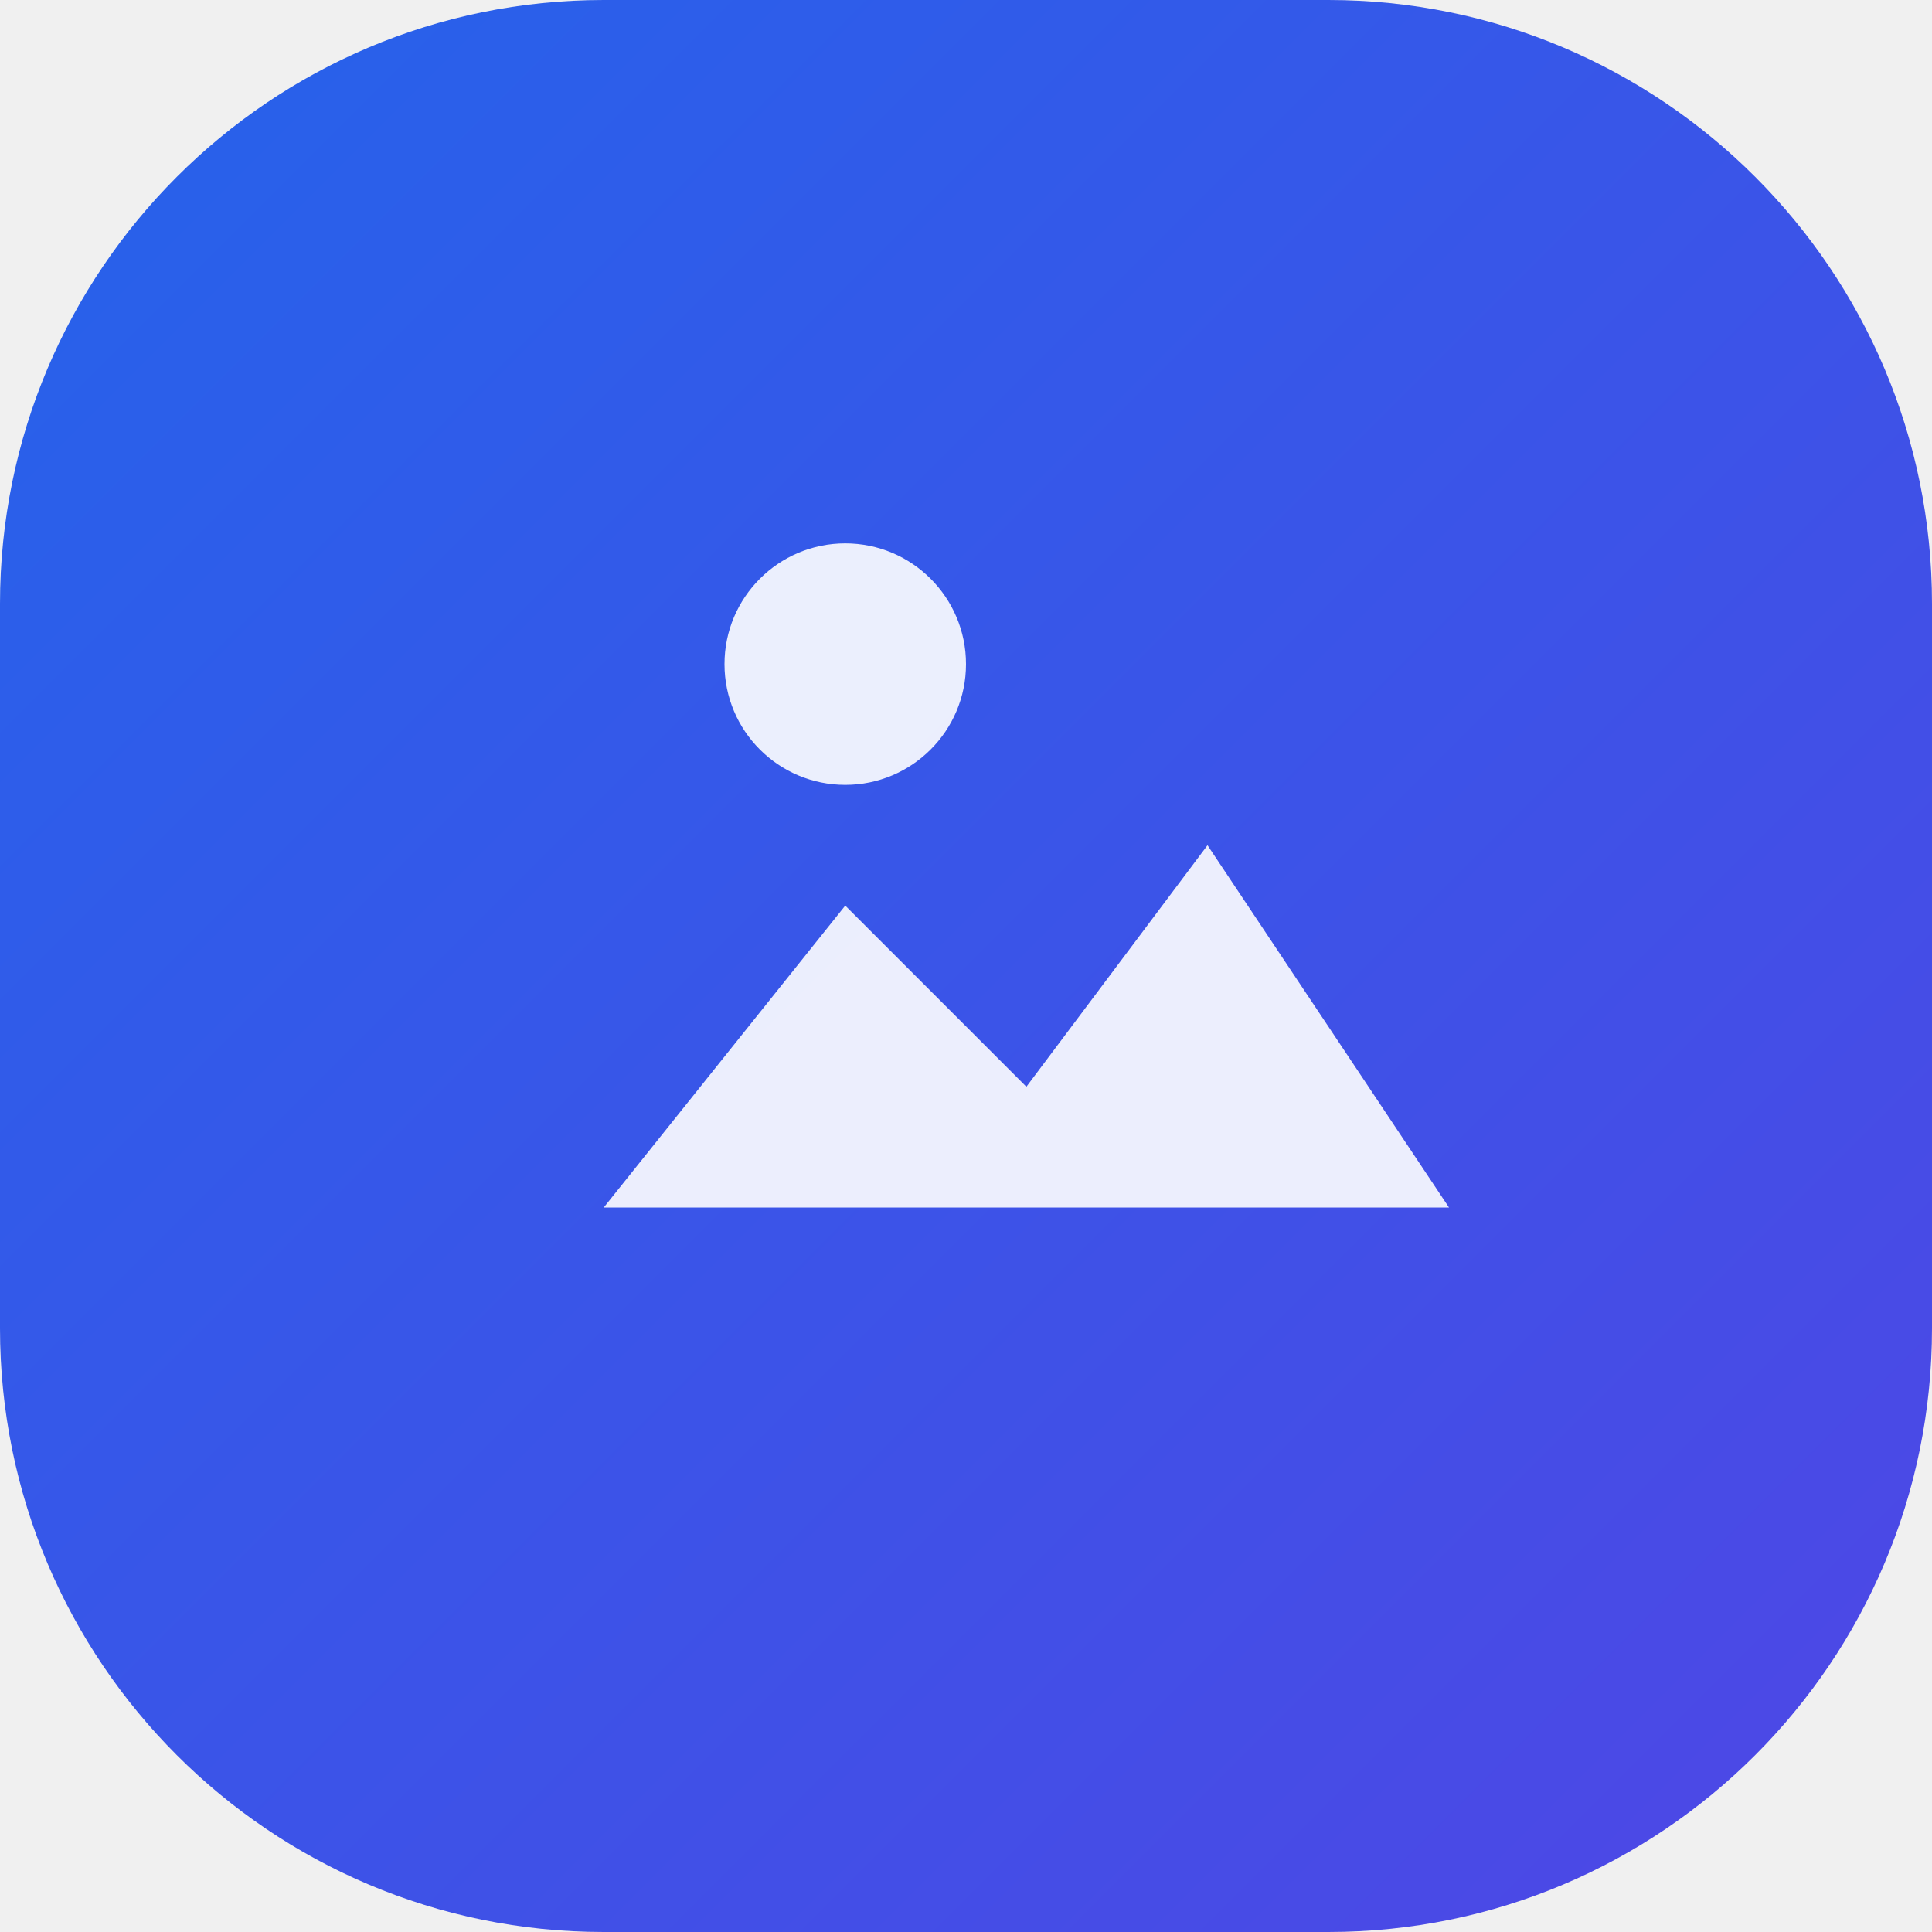
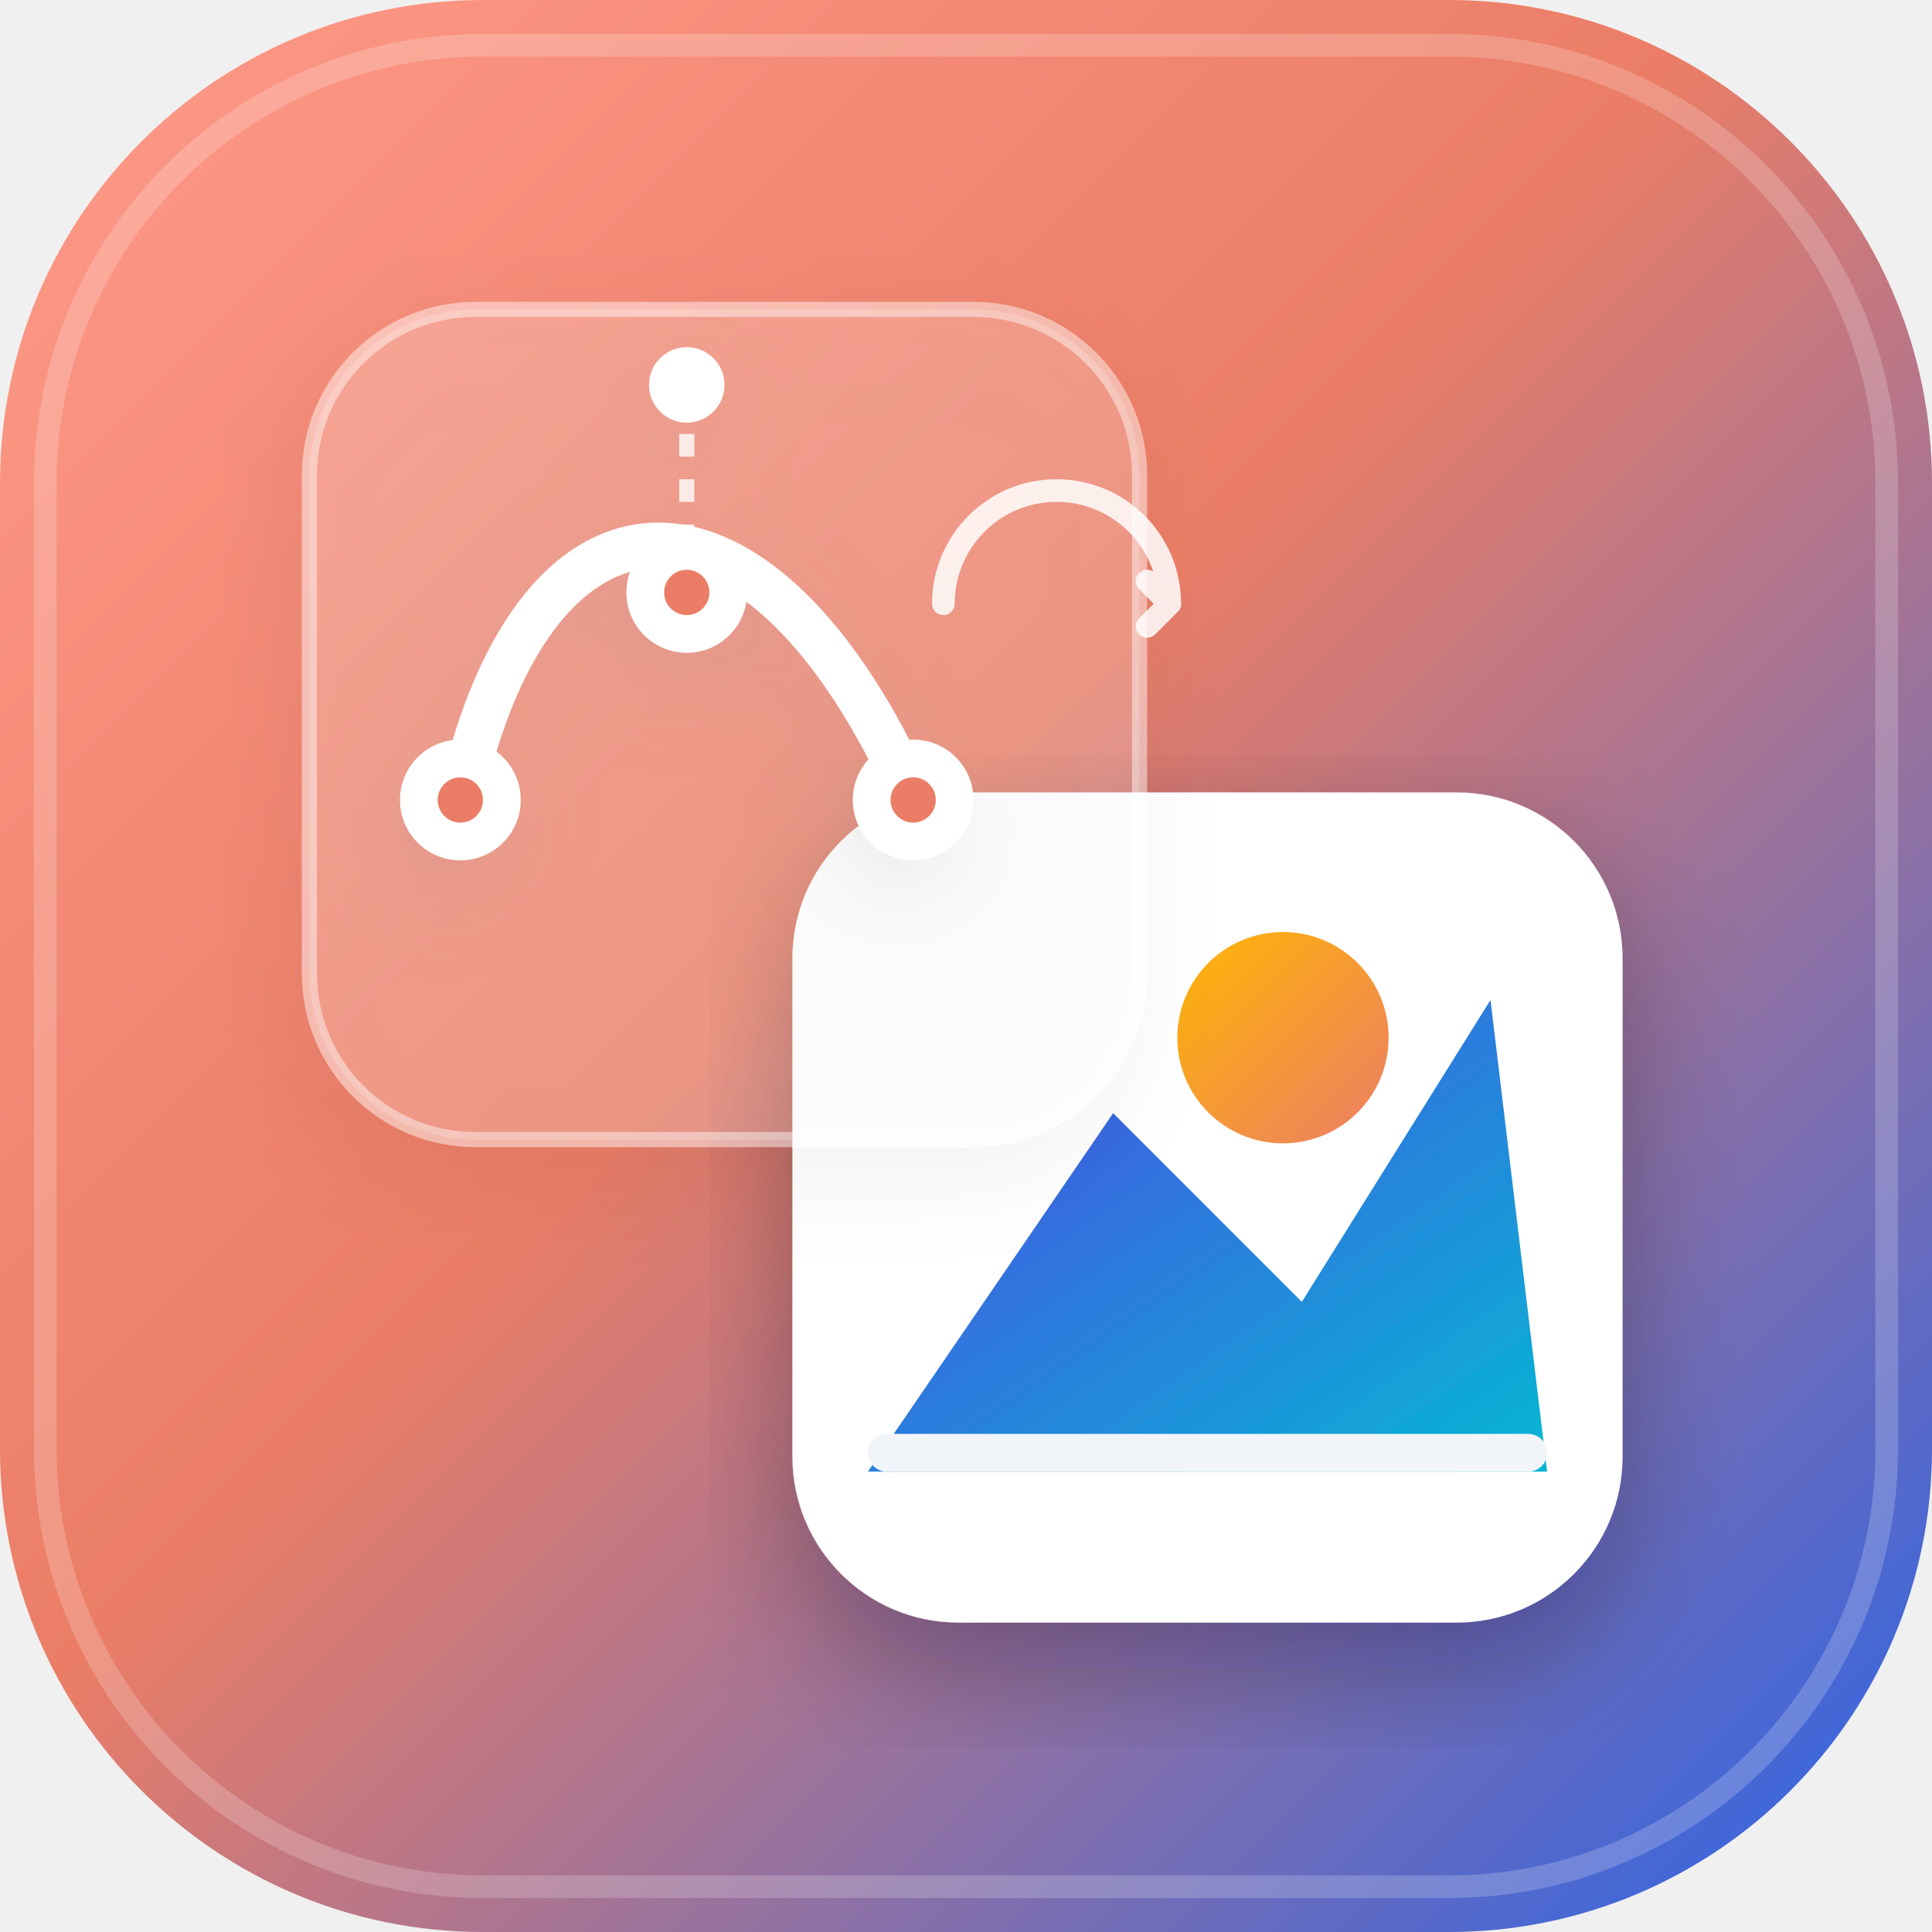
- <svg xmlns="http://www.w3.org/2000/svg" width="32" height="32" viewBox="0 0 32 32" fill="none">
-   <rect width="32" height="32" rx="10" fill="url(#paint0_linear)" />
-   <path d="M10 20L14 15L17 18L20 14L24 20H10Z" fill="white" fill-opacity="0.9" />
-   <circle cx="14" cy="11" r="2" fill="white" fill-opacity="0.9" />
+ <svg xmlns="http://www.w3.org/2000/svg" viewBox="0 0 512 512" fill="none">
  <defs>
-     <linearGradient id="paint0_linear" x1="0" y1="0" x2="32" y2="32" gradientUnits="userSpaceOnUse">
-       <stop stop-color="#2563EB" />
-       <stop offset="1" stop-color="#4F46E5" />
+     <linearGradient id="bg-grad" x1="0%" y1="0%" x2="100%" y2="100%">
+       <stop offset="0%" stop-color="#ff9b8a" />
+       <stop offset="45%" stop-color="#eb7d66" />
+       <stop offset="100%" stop-color="#2563eb" />
    </linearGradient>
+     <linearGradient id="mountain-grad" x1="0%" y1="0%" x2="100%" y2="100%">
+       <stop offset="0%" stop-color="#4f46e5" />
+       <stop offset="100%" stop-color="#06b6d4" />
+     </linearGradient>
+     <linearGradient id="sun-grad" x1="0%" y1="0%" x2="100%" y2="100%">
+       <stop offset="0%" stop-color="#ffb703" />
+       <stop offset="100%" stop-color="#eb7d66" />
+     </linearGradient>
+     <filter id="shadow-back" x="-10%" y="-10%" width="125%" height="125%">
+       <feDropShadow dx="0" dy="12" stdDeviation="16" flood-color="#0b132b" flood-opacity="0.3" />
+     </filter>
+     <filter id="shadow-front" x="-10%" y="-10%" width="125%" height="125%">
+       <feDropShadow dx="-4" dy="8" stdDeviation="12" flood-color="#0b132b" flood-opacity="0.2" />
+     </filter>
  </defs>
+   <rect width="512" height="512" rx="128" fill="url(#bg-grad)" />
+   <rect x="12" y="12" width="488" height="488" rx="116" stroke="white" stroke-opacity="0.2" stroke-width="6" />
+   <g filter="url(#shadow-back)">
+     <rect x="210" y="210" width="220" height="220" rx="44" fill="#ffffff" />
+     <circle cx="340" cy="275" r="28" fill="url(#sun-grad)" />
+     <path d="M230 390 L295 295 L345 345 L395 265 L410 390 Z" fill="url(#mountain-grad)" />
+     <rect x="230" y="380" width="180" height="10" rx="5" fill="#f1f5f9" />
+   </g>
+   <g filter="url(#shadow-front)">
+     <rect x="82" y="82" width="220" height="220" rx="44" fill="white" fill-opacity="0.18" stroke="white" stroke-width="4" stroke-opacity="0.45" />
+     <path d="M122 212 C 142 122, 202 122, 242 212" stroke="#ffffff" stroke-width="12" stroke-linecap="round" />
+     <line x1="182" y1="157" x2="182" y2="102" stroke="#ffffff" stroke-width="4" stroke-opacity="0.8" stroke-dasharray="6,6" />
+     <circle cx="182" cy="102" r="10" fill="#ffffff" />
+     <circle cx="122" cy="212" r="16" fill="#ffffff" />
+     <circle cx="182" cy="157" r="16" fill="#ffffff" />
+     <circle cx="242" cy="212" r="16" fill="#ffffff" />
+     <circle cx="122" cy="212" r="6" fill="#eb7d66" />
+     <circle cx="182" cy="157" r="6" fill="#eb7d66" />
+     <circle cx="242" cy="212" r="6" fill="#eb7d66" />
+   </g>
+   <g transform="translate(250, 160)" opacity="0.85">
+     <path d="M 0,0 A 30,30 0 0,1 60,0" stroke="white" stroke-width="6" stroke-linecap="round" fill="none" />
+     <path d="M 54,-6 L 60,0 L 54,6" stroke="white" stroke-width="6" stroke-linecap="round" stroke-linejoin="round" fill="none" />
+   </g>
</svg>
